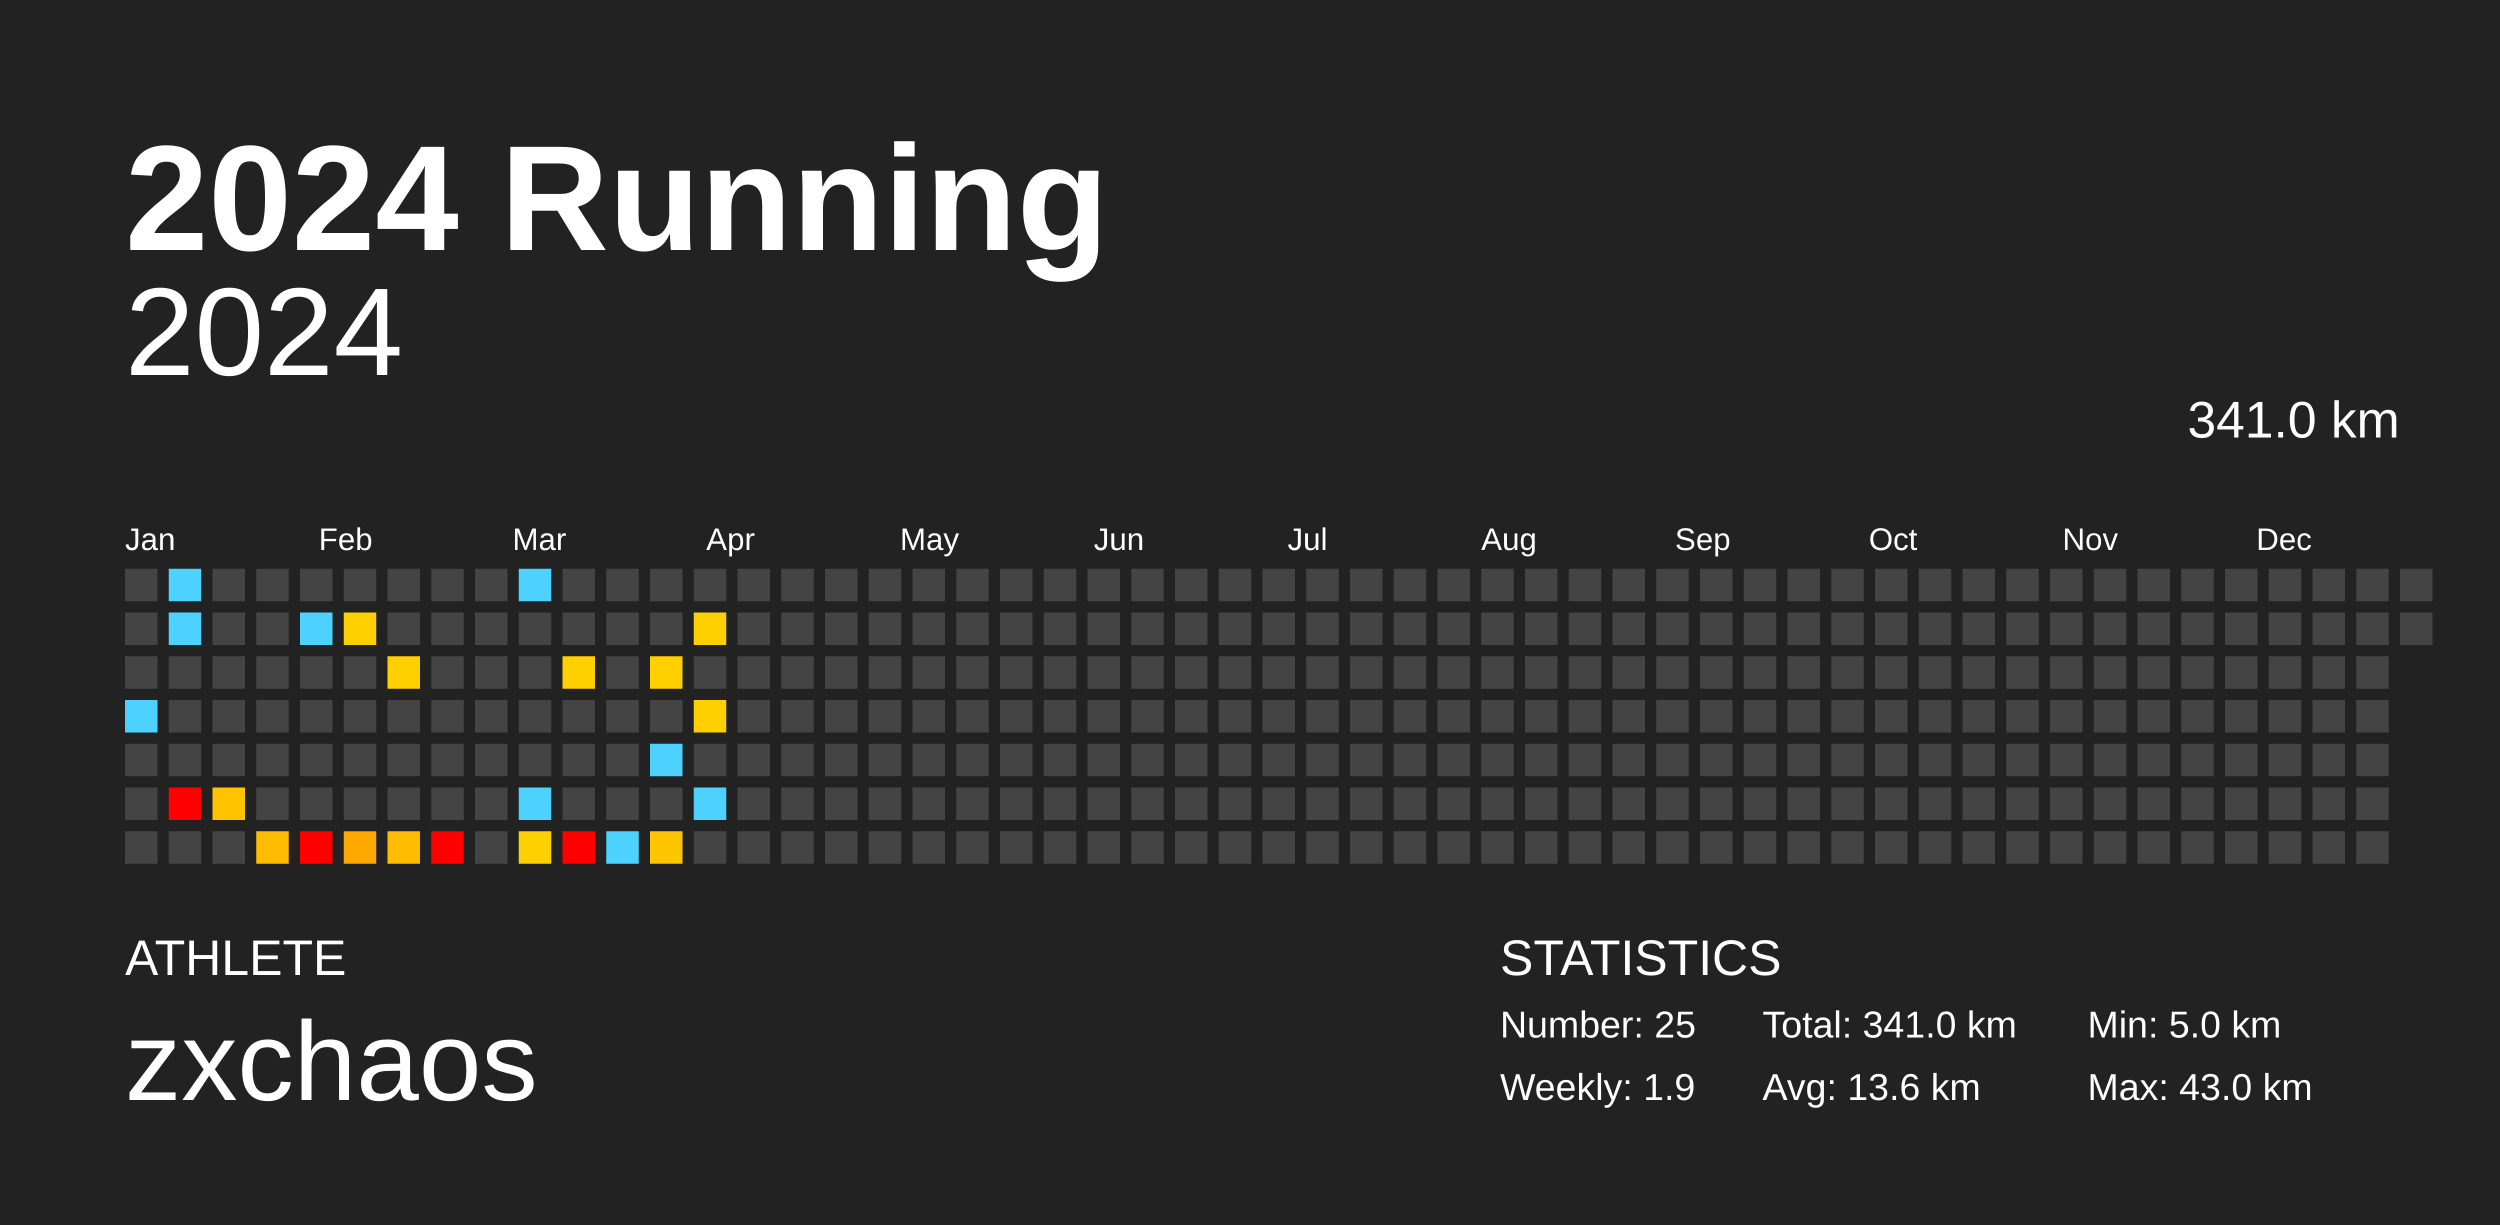
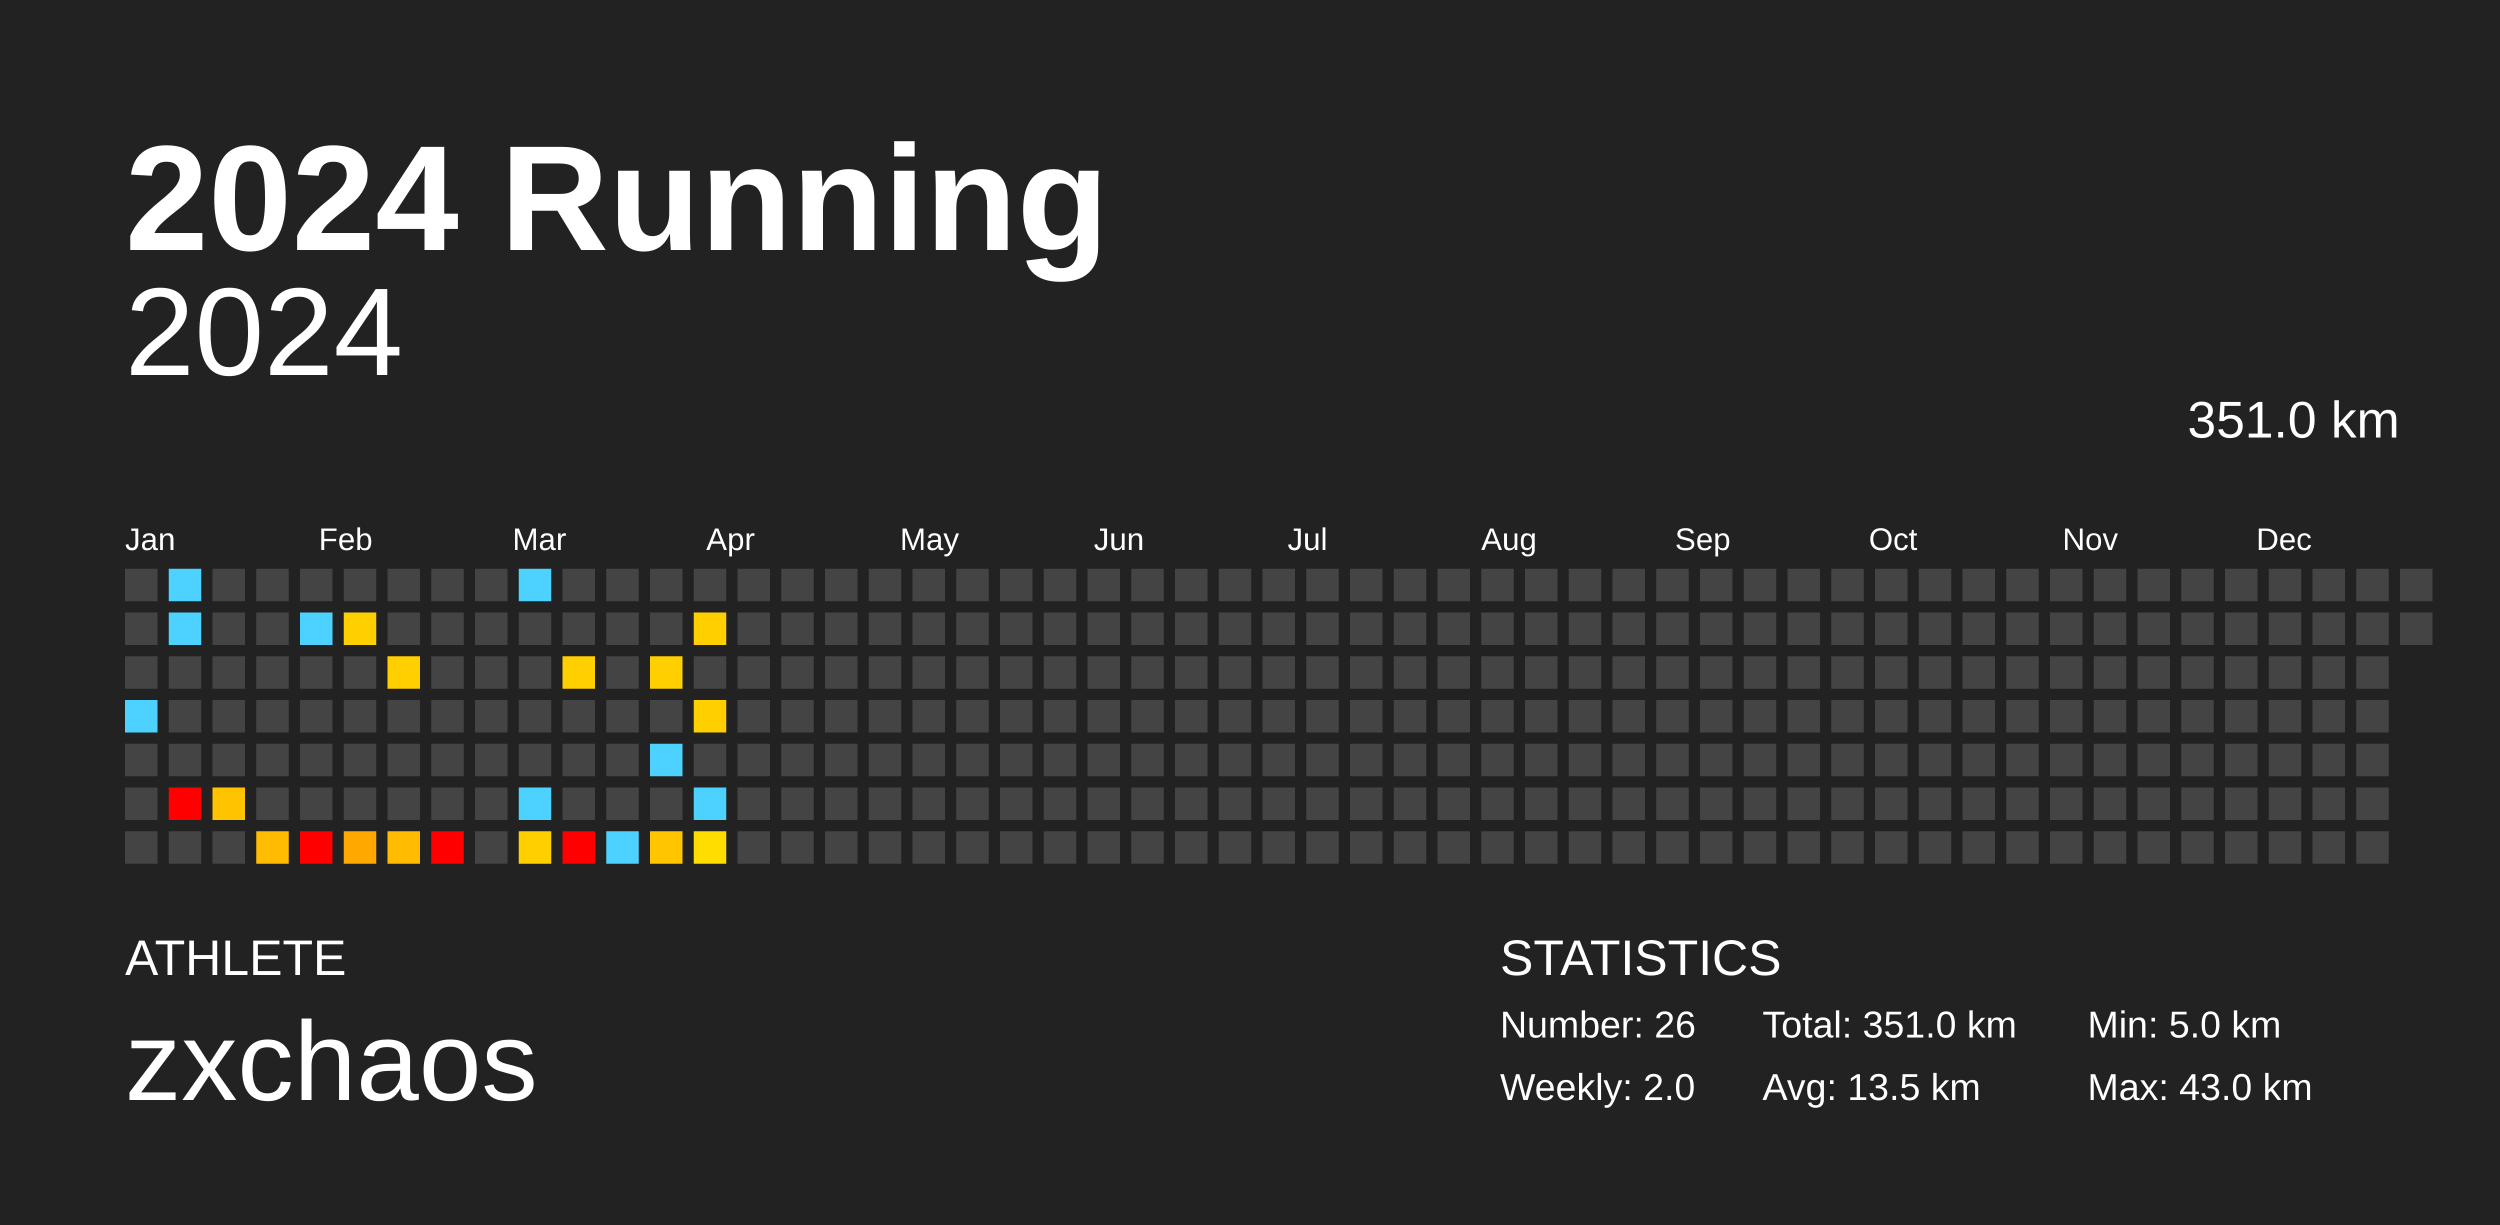
<svg xmlns="http://www.w3.org/2000/svg" baseProfile="full" height="98mm" version="1.1" viewBox="0,0,200,98" width="200mm">
  <defs />
  <rect fill="#222222" height="98" width="200" x="0" y="0" />
  <text fill="#FFFFFF" style="font-size:12px; font-family:Arial; font-weight:bold;" x="10" y="20">2024 Running</text>
  <text fill="#FFFFFF" style="font-size:4px; font-family:Arial" x="10" y="78">ATHLETE</text>
  <text fill="#FFFFFF" style="font-size:9px; font-family:Arial" x="10" y="88">zxchaos</text>
  <text fill="#FFFFFF" style="font-size:4px; font-family:Arial" x="120" y="78">STATISTICS</text>
-   <text fill="#FFFFFF" style="font-size:3px; font-family:Arial" x="120" y="83">Number: 25</text>
-   <text fill="#FFFFFF" style="font-size:3px; font-family:Arial" x="120" y="88">Weekly: 1.9</text>
-   <text fill="#FFFFFF" style="font-size:3px; font-family:Arial" x="141" y="83">Total: 341.0 km</text>
-   <text fill="#FFFFFF" style="font-size:3px; font-family:Arial" x="141" y="88">Avg: 13.6 km</text>
+   <text fill="#FFFFFF" style="font-size:3px; font-family:Arial" x="120" y="83">Number: 26</text>
+   <text fill="#FFFFFF" style="font-size:3px; font-family:Arial" x="120" y="88">Weekly: 2.0</text>
+   <text fill="#FFFFFF" style="font-size:3px; font-family:Arial" x="141" y="83">Total: 351.0 km</text>
+   <text fill="#FFFFFF" style="font-size:3px; font-family:Arial" x="141" y="88">Avg: 13.5 km</text>
  <text fill="#FFFFFF" style="font-size:3px; font-family:Arial" x="167" y="83">Min: 5.0 km</text>
  <text fill="#FFFFFF" style="font-size:3px; font-family:Arial" x="167" y="88">Max: 43.0 km</text>
  <text alignment-baseline="hanging" fill="#FFFFFF" style="font-size:10.0px; font-family:Arial;" x="10" y="30">2024</text>
-   <text alignment-baseline="hanging" fill="#FFFFFF" style="font-size:4.125px; font-family:Arial;" x="175" y="35">341.0 km</text>
+   <text alignment-baseline="hanging" fill="#FFFFFF" style="font-size:4.125px; font-family:Arial;" x="175" y="35">351.0 km</text>
  <text fill="#FFFFFF" style="font-size:2.5px; font-family:Arial" x="10.0" y="44">Jan</text>
  <text fill="#FFFFFF" style="font-size:2.5px; font-family:Arial" x="25.5" y="44">Feb</text>
  <text fill="#FFFFFF" style="font-size:2.5px; font-family:Arial" x="41.0" y="44">Mar</text>
  <text fill="#FFFFFF" style="font-size:2.5px; font-family:Arial" x="56.5" y="44">Apr</text>
  <text fill="#FFFFFF" style="font-size:2.5px; font-family:Arial" x="72.0" y="44">May</text>
  <text fill="#FFFFFF" style="font-size:2.5px; font-family:Arial" x="87.5" y="44">Jun</text>
  <text fill="#FFFFFF" style="font-size:2.5px; font-family:Arial" x="103.0" y="44">Jul</text>
  <text fill="#FFFFFF" style="font-size:2.5px; font-family:Arial" x="118.5" y="44">Aug</text>
  <text fill="#FFFFFF" style="font-size:2.5px; font-family:Arial" x="134.0" y="44">Sep</text>
  <text fill="#FFFFFF" style="font-size:2.5px; font-family:Arial" x="149.5" y="44">Oct</text>
  <text fill="#FFFFFF" style="font-size:2.5px; font-family:Arial" x="165.0" y="44">Nov</text>
  <text fill="#FFFFFF" style="font-size:2.5px; font-family:Arial" x="180.5" y="44">Dec</text>
  <rect fill="#444444" height="2.6" width="2.6" x="10.0" y="45.5" />
  <rect fill="#444444" height="2.6" width="2.6" x="10.0" y="49.0" />
  <rect fill="#444444" height="2.6" width="2.6" x="10.0" y="52.5" />
  <rect fill="#4dd2ff" height="2.6" width="2.6" x="10.0" y="56.0" />
  <rect fill="#444444" height="2.6" width="2.6" x="10.0" y="59.5" />
  <rect fill="#444444" height="2.6" width="2.6" x="10.0" y="63.0" />
  <rect fill="#444444" height="2.6" width="2.6" x="10.0" y="66.5" />
  <rect fill="#4dd2ff" height="2.6" width="2.6" x="13.5" y="45.5" />
  <rect fill="#4dd2ff" height="2.6" width="2.6" x="13.5" y="49.0" />
  <rect fill="#444444" height="2.6" width="2.6" x="13.5" y="52.5" />
  <rect fill="#444444" height="2.6" width="2.6" x="13.5" y="56.0" />
  <rect fill="#444444" height="2.6" width="2.6" x="13.5" y="59.5" />
  <rect fill="red" height="2.6" width="2.6" x="13.5" y="63.0" />
  <rect fill="#444444" height="2.6" width="2.6" x="13.5" y="66.5" />
  <rect fill="#444444" height="2.6" width="2.6" x="17.0" y="45.5" />
  <rect fill="#444444" height="2.6" width="2.6" x="17.0" y="49.0" />
  <rect fill="#444444" height="2.6" width="2.6" x="17.0" y="52.5" />
  <rect fill="#444444" height="2.6" width="2.6" x="17.0" y="56.0" />
  <rect fill="#444444" height="2.6" width="2.6" x="17.0" y="59.5" />
  <rect fill="#ffc300" height="2.6" width="2.6" x="17.0" y="63.0" />
  <rect fill="#444444" height="2.6" width="2.6" x="17.0" y="66.5" />
  <rect fill="#444444" height="2.6" width="2.6" x="20.5" y="45.5" />
  <rect fill="#444444" height="2.6" width="2.6" x="20.5" y="49.0" />
  <rect fill="#444444" height="2.6" width="2.6" x="20.5" y="52.5" />
  <rect fill="#444444" height="2.6" width="2.6" x="20.5" y="56.0" />
  <rect fill="#444444" height="2.6" width="2.6" x="20.5" y="59.5" />
  <rect fill="#444444" height="2.6" width="2.6" x="20.5" y="63.0" />
  <rect fill="#ffbc00" height="2.6" width="2.6" x="20.5" y="66.5" />
  <rect fill="#444444" height="2.6" width="2.6" x="24.0" y="45.5" />
  <rect fill="#4dd2ff" height="2.6" width="2.6" x="24.0" y="49.0" />
  <rect fill="#444444" height="2.6" width="2.6" x="24.0" y="52.5" />
  <rect fill="#444444" height="2.6" width="2.6" x="24.0" y="56.0" />
  <rect fill="#444444" height="2.6" width="2.6" x="24.0" y="59.5" />
  <rect fill="#444444" height="2.6" width="2.6" x="24.0" y="63.0" />
  <rect fill="red" height="2.6" width="2.6" x="24.0" y="66.5" />
  <rect fill="#444444" height="2.6" width="2.6" x="27.5" y="45.5" />
  <rect fill="#ffd000" height="2.6" width="2.6" x="27.5" y="49.0" />
  <rect fill="#444444" height="2.6" width="2.6" x="27.5" y="52.5" />
  <rect fill="#444444" height="2.6" width="2.6" x="27.5" y="56.0" />
  <rect fill="#444444" height="2.6" width="2.6" x="27.5" y="59.5" />
  <rect fill="#444444" height="2.6" width="2.6" x="27.5" y="63.0" />
  <rect fill="#ffa800" height="2.6" width="2.6" x="27.5" y="66.5" />
  <rect fill="#444444" height="2.6" width="2.6" x="31.0" y="45.5" />
  <rect fill="#444444" height="2.6" width="2.6" x="31.0" y="49.0" />
  <rect fill="#ffcf00" height="2.6" width="2.6" x="31.0" y="52.5" />
  <rect fill="#444444" height="2.6" width="2.6" x="31.0" y="56.0" />
  <rect fill="#444444" height="2.6" width="2.6" x="31.0" y="59.5" />
  <rect fill="#444444" height="2.6" width="2.6" x="31.0" y="63.0" />
  <rect fill="#ffbc00" height="2.6" width="2.6" x="31.0" y="66.5" />
  <rect fill="#444444" height="2.6" width="2.6" x="34.5" y="45.5" />
  <rect fill="#444444" height="2.6" width="2.6" x="34.5" y="49.0" />
  <rect fill="#444444" height="2.6" width="2.6" x="34.5" y="52.5" />
  <rect fill="#444444" height="2.6" width="2.6" x="34.5" y="56.0" />
  <rect fill="#444444" height="2.6" width="2.6" x="34.5" y="59.5" />
  <rect fill="#444444" height="2.6" width="2.6" x="34.5" y="63.0" />
  <rect fill="red" height="2.6" width="2.6" x="34.5" y="66.5" />
  <rect fill="#444444" height="2.6" width="2.6" x="38.0" y="45.5" />
  <rect fill="#444444" height="2.6" width="2.6" x="38.0" y="49.0" />
  <rect fill="#444444" height="2.6" width="2.6" x="38.0" y="52.5" />
  <rect fill="#444444" height="2.6" width="2.6" x="38.0" y="56.0" />
  <rect fill="#444444" height="2.6" width="2.6" x="38.0" y="59.5" />
  <rect fill="#444444" height="2.6" width="2.6" x="38.0" y="63.0" />
  <rect fill="#444444" height="2.6" width="2.6" x="38.0" y="66.5" />
  <rect fill="#4dd2ff" height="2.6" width="2.6" x="41.5" y="45.5" />
  <rect fill="#444444" height="2.6" width="2.6" x="41.5" y="49.0" />
  <rect fill="#444444" height="2.6" width="2.6" x="41.5" y="52.5" />
  <rect fill="#444444" height="2.6" width="2.6" x="41.5" y="56.0" />
  <rect fill="#444444" height="2.6" width="2.6" x="41.5" y="59.5" />
  <rect fill="#4dd2ff" height="2.6" width="2.6" x="41.5" y="63.0" />
  <rect fill="#ffd000" height="2.6" width="2.6" x="41.5" y="66.5" />
  <rect fill="#444444" height="2.6" width="2.6" x="45.0" y="45.5" />
  <rect fill="#444444" height="2.6" width="2.6" x="45.0" y="49.0" />
  <rect fill="#ffcf00" height="2.6" width="2.6" x="45.0" y="52.5" />
  <rect fill="#444444" height="2.6" width="2.6" x="45.0" y="56.0" />
  <rect fill="#444444" height="2.6" width="2.6" x="45.0" y="59.5" />
  <rect fill="#444444" height="2.6" width="2.6" x="45.0" y="63.0" />
  <rect fill="red" height="2.6" width="2.6" x="45.0" y="66.5" />
  <rect fill="#444444" height="2.6" width="2.6" x="48.5" y="45.5" />
  <rect fill="#444444" height="2.6" width="2.6" x="48.5" y="49.0" />
  <rect fill="#444444" height="2.6" width="2.6" x="48.5" y="52.5" />
  <rect fill="#444444" height="2.6" width="2.6" x="48.5" y="56.0" />
  <rect fill="#444444" height="2.6" width="2.6" x="48.5" y="59.5" />
  <rect fill="#444444" height="2.6" width="2.6" x="48.5" y="63.0" />
  <rect fill="#4dd2ff" height="2.6" width="2.6" x="48.5" y="66.5" />
  <rect fill="#444444" height="2.6" width="2.6" x="52.0" y="45.5" />
  <rect fill="#444444" height="2.6" width="2.6" x="52.0" y="49.0" />
  <rect fill="#ffcf00" height="2.6" width="2.6" x="52.0" y="52.5" />
  <rect fill="#444444" height="2.6" width="2.6" x="52.0" y="56.0" />
  <rect fill="#4dd2ff" height="2.6" width="2.6" x="52.0" y="59.5" />
  <rect fill="#444444" height="2.6" width="2.6" x="52.0" y="63.0" />
  <rect fill="#ffc600" height="2.6" width="2.6" x="52.0" y="66.5" />
  <rect fill="#444444" height="2.6" width="2.6" x="55.5" y="45.5" />
  <rect fill="#ffcf00" height="2.6" width="2.6" x="55.5" y="49.0" />
  <rect fill="#444444" height="2.6" width="2.6" x="55.5" y="52.5" />
  <rect fill="#ffcf00" height="2.6" width="2.6" x="55.5" y="56.0" />
  <rect fill="#444444" height="2.6" width="2.6" x="55.5" y="59.5" />
  <rect fill="#4dd2ff" height="2.6" width="2.6" x="55.5" y="63.0" />
-   <rect fill="#444444" height="2.6" width="2.6" x="55.5" y="66.5" />
+   <rect fill="#ffdd00" height="2.6" width="2.6" x="55.5" y="66.5" />
  <rect fill="#444444" height="2.6" width="2.6" x="59.0" y="45.5" />
  <rect fill="#444444" height="2.6" width="2.6" x="59.0" y="49.0" />
  <rect fill="#444444" height="2.6" width="2.6" x="59.0" y="52.5" />
  <rect fill="#444444" height="2.6" width="2.6" x="59.0" y="56.0" />
  <rect fill="#444444" height="2.6" width="2.6" x="59.0" y="59.5" />
  <rect fill="#444444" height="2.6" width="2.6" x="59.0" y="63.0" />
  <rect fill="#444444" height="2.6" width="2.6" x="59.0" y="66.5" />
  <rect fill="#444444" height="2.6" width="2.6" x="62.5" y="45.5" />
  <rect fill="#444444" height="2.6" width="2.6" x="62.5" y="49.0" />
  <rect fill="#444444" height="2.6" width="2.6" x="62.5" y="52.5" />
  <rect fill="#444444" height="2.6" width="2.6" x="62.5" y="56.0" />
  <rect fill="#444444" height="2.6" width="2.6" x="62.5" y="59.5" />
  <rect fill="#444444" height="2.6" width="2.6" x="62.5" y="63.0" />
  <rect fill="#444444" height="2.6" width="2.6" x="62.5" y="66.5" />
  <rect fill="#444444" height="2.6" width="2.6" x="66.0" y="45.5" />
  <rect fill="#444444" height="2.6" width="2.6" x="66.0" y="49.0" />
  <rect fill="#444444" height="2.6" width="2.6" x="66.0" y="52.5" />
  <rect fill="#444444" height="2.6" width="2.6" x="66.0" y="56.0" />
  <rect fill="#444444" height="2.6" width="2.6" x="66.0" y="59.5" />
  <rect fill="#444444" height="2.6" width="2.6" x="66.0" y="63.0" />
  <rect fill="#444444" height="2.6" width="2.6" x="66.0" y="66.5" />
  <rect fill="#444444" height="2.6" width="2.6" x="69.5" y="45.5" />
  <rect fill="#444444" height="2.6" width="2.6" x="69.5" y="49.0" />
  <rect fill="#444444" height="2.6" width="2.6" x="69.5" y="52.5" />
  <rect fill="#444444" height="2.6" width="2.6" x="69.5" y="56.0" />
  <rect fill="#444444" height="2.6" width="2.6" x="69.5" y="59.5" />
  <rect fill="#444444" height="2.6" width="2.6" x="69.5" y="63.0" />
  <rect fill="#444444" height="2.6" width="2.6" x="69.5" y="66.5" />
  <rect fill="#444444" height="2.6" width="2.6" x="73.0" y="45.5" />
  <rect fill="#444444" height="2.6" width="2.6" x="73.0" y="49.0" />
  <rect fill="#444444" height="2.6" width="2.6" x="73.0" y="52.5" />
  <rect fill="#444444" height="2.6" width="2.6" x="73.0" y="56.0" />
  <rect fill="#444444" height="2.6" width="2.6" x="73.0" y="59.5" />
  <rect fill="#444444" height="2.6" width="2.6" x="73.0" y="63.0" />
  <rect fill="#444444" height="2.6" width="2.6" x="73.0" y="66.5" />
  <rect fill="#444444" height="2.6" width="2.6" x="76.5" y="45.5" />
  <rect fill="#444444" height="2.6" width="2.6" x="76.5" y="49.0" />
  <rect fill="#444444" height="2.6" width="2.6" x="76.5" y="52.5" />
  <rect fill="#444444" height="2.6" width="2.6" x="76.5" y="56.0" />
  <rect fill="#444444" height="2.6" width="2.6" x="76.5" y="59.5" />
  <rect fill="#444444" height="2.6" width="2.6" x="76.5" y="63.0" />
  <rect fill="#444444" height="2.6" width="2.6" x="76.5" y="66.5" />
  <rect fill="#444444" height="2.6" width="2.6" x="80.0" y="45.5" />
  <rect fill="#444444" height="2.6" width="2.6" x="80.0" y="49.0" />
  <rect fill="#444444" height="2.6" width="2.6" x="80.0" y="52.5" />
  <rect fill="#444444" height="2.6" width="2.6" x="80.0" y="56.0" />
  <rect fill="#444444" height="2.6" width="2.6" x="80.0" y="59.5" />
  <rect fill="#444444" height="2.6" width="2.6" x="80.0" y="63.0" />
  <rect fill="#444444" height="2.6" width="2.6" x="80.0" y="66.5" />
  <rect fill="#444444" height="2.6" width="2.6" x="83.5" y="45.5" />
  <rect fill="#444444" height="2.6" width="2.6" x="83.5" y="49.0" />
  <rect fill="#444444" height="2.6" width="2.6" x="83.5" y="52.5" />
  <rect fill="#444444" height="2.6" width="2.6" x="83.5" y="56.0" />
  <rect fill="#444444" height="2.6" width="2.6" x="83.5" y="59.5" />
  <rect fill="#444444" height="2.6" width="2.6" x="83.5" y="63.0" />
  <rect fill="#444444" height="2.6" width="2.6" x="83.5" y="66.5" />
  <rect fill="#444444" height="2.6" width="2.6" x="87.0" y="45.5" />
  <rect fill="#444444" height="2.6" width="2.6" x="87.0" y="49.0" />
  <rect fill="#444444" height="2.6" width="2.6" x="87.0" y="52.5" />
  <rect fill="#444444" height="2.6" width="2.6" x="87.0" y="56.0" />
  <rect fill="#444444" height="2.6" width="2.6" x="87.0" y="59.5" />
  <rect fill="#444444" height="2.6" width="2.6" x="87.0" y="63.0" />
  <rect fill="#444444" height="2.6" width="2.6" x="87.0" y="66.5" />
  <rect fill="#444444" height="2.6" width="2.6" x="90.5" y="45.5" />
  <rect fill="#444444" height="2.6" width="2.6" x="90.5" y="49.0" />
  <rect fill="#444444" height="2.6" width="2.6" x="90.5" y="52.5" />
  <rect fill="#444444" height="2.6" width="2.6" x="90.5" y="56.0" />
  <rect fill="#444444" height="2.6" width="2.6" x="90.5" y="59.5" />
  <rect fill="#444444" height="2.6" width="2.6" x="90.5" y="63.0" />
  <rect fill="#444444" height="2.6" width="2.6" x="90.5" y="66.5" />
  <rect fill="#444444" height="2.6" width="2.6" x="94.0" y="45.5" />
  <rect fill="#444444" height="2.6" width="2.6" x="94.0" y="49.0" />
  <rect fill="#444444" height="2.6" width="2.6" x="94.0" y="52.5" />
  <rect fill="#444444" height="2.6" width="2.6" x="94.0" y="56.0" />
  <rect fill="#444444" height="2.6" width="2.6" x="94.0" y="59.5" />
  <rect fill="#444444" height="2.6" width="2.6" x="94.0" y="63.0" />
  <rect fill="#444444" height="2.6" width="2.6" x="94.0" y="66.5" />
  <rect fill="#444444" height="2.6" width="2.6" x="97.5" y="45.5" />
  <rect fill="#444444" height="2.6" width="2.6" x="97.5" y="49.0" />
  <rect fill="#444444" height="2.6" width="2.6" x="97.5" y="52.5" />
  <rect fill="#444444" height="2.6" width="2.6" x="97.5" y="56.0" />
  <rect fill="#444444" height="2.6" width="2.6" x="97.5" y="59.5" />
  <rect fill="#444444" height="2.6" width="2.6" x="97.5" y="63.0" />
  <rect fill="#444444" height="2.6" width="2.6" x="97.5" y="66.5" />
  <rect fill="#444444" height="2.6" width="2.6" x="101.0" y="45.5" />
  <rect fill="#444444" height="2.6" width="2.6" x="101.0" y="49.0" />
  <rect fill="#444444" height="2.6" width="2.6" x="101.0" y="52.5" />
  <rect fill="#444444" height="2.6" width="2.6" x="101.0" y="56.0" />
  <rect fill="#444444" height="2.6" width="2.6" x="101.0" y="59.5" />
  <rect fill="#444444" height="2.6" width="2.6" x="101.0" y="63.0" />
  <rect fill="#444444" height="2.6" width="2.6" x="101.0" y="66.5" />
  <rect fill="#444444" height="2.6" width="2.6" x="104.5" y="45.5" />
  <rect fill="#444444" height="2.6" width="2.6" x="104.5" y="49.0" />
  <rect fill="#444444" height="2.6" width="2.6" x="104.5" y="52.5" />
  <rect fill="#444444" height="2.6" width="2.6" x="104.5" y="56.0" />
  <rect fill="#444444" height="2.6" width="2.6" x="104.5" y="59.5" />
  <rect fill="#444444" height="2.6" width="2.6" x="104.5" y="63.0" />
  <rect fill="#444444" height="2.6" width="2.6" x="104.5" y="66.5" />
  <rect fill="#444444" height="2.6" width="2.6" x="108.0" y="45.5" />
  <rect fill="#444444" height="2.6" width="2.6" x="108.0" y="49.0" />
  <rect fill="#444444" height="2.6" width="2.6" x="108.0" y="52.5" />
  <rect fill="#444444" height="2.6" width="2.6" x="108.0" y="56.0" />
  <rect fill="#444444" height="2.6" width="2.6" x="108.0" y="59.5" />
  <rect fill="#444444" height="2.6" width="2.6" x="108.0" y="63.0" />
  <rect fill="#444444" height="2.6" width="2.6" x="108.0" y="66.5" />
  <rect fill="#444444" height="2.6" width="2.6" x="111.5" y="45.5" />
  <rect fill="#444444" height="2.6" width="2.6" x="111.5" y="49.0" />
  <rect fill="#444444" height="2.6" width="2.6" x="111.5" y="52.5" />
  <rect fill="#444444" height="2.6" width="2.6" x="111.5" y="56.0" />
  <rect fill="#444444" height="2.6" width="2.6" x="111.5" y="59.5" />
  <rect fill="#444444" height="2.6" width="2.6" x="111.5" y="63.0" />
  <rect fill="#444444" height="2.6" width="2.6" x="111.5" y="66.5" />
  <rect fill="#444444" height="2.6" width="2.6" x="115.0" y="45.5" />
  <rect fill="#444444" height="2.6" width="2.6" x="115.0" y="49.0" />
  <rect fill="#444444" height="2.6" width="2.6" x="115.0" y="52.5" />
  <rect fill="#444444" height="2.6" width="2.6" x="115.0" y="56.0" />
  <rect fill="#444444" height="2.6" width="2.6" x="115.0" y="59.5" />
  <rect fill="#444444" height="2.6" width="2.6" x="115.0" y="63.0" />
  <rect fill="#444444" height="2.6" width="2.6" x="115.0" y="66.5" />
  <rect fill="#444444" height="2.6" width="2.6" x="118.5" y="45.5" />
  <rect fill="#444444" height="2.6" width="2.6" x="118.5" y="49.0" />
  <rect fill="#444444" height="2.6" width="2.6" x="118.5" y="52.5" />
  <rect fill="#444444" height="2.6" width="2.6" x="118.5" y="56.0" />
  <rect fill="#444444" height="2.6" width="2.6" x="118.5" y="59.5" />
  <rect fill="#444444" height="2.6" width="2.6" x="118.5" y="63.0" />
  <rect fill="#444444" height="2.6" width="2.6" x="118.5" y="66.5" />
  <rect fill="#444444" height="2.6" width="2.6" x="122.0" y="45.5" />
  <rect fill="#444444" height="2.6" width="2.6" x="122.0" y="49.0" />
  <rect fill="#444444" height="2.6" width="2.6" x="122.0" y="52.5" />
  <rect fill="#444444" height="2.6" width="2.6" x="122.0" y="56.0" />
  <rect fill="#444444" height="2.6" width="2.6" x="122.0" y="59.5" />
  <rect fill="#444444" height="2.6" width="2.6" x="122.0" y="63.0" />
  <rect fill="#444444" height="2.6" width="2.6" x="122.0" y="66.5" />
  <rect fill="#444444" height="2.6" width="2.6" x="125.5" y="45.5" />
  <rect fill="#444444" height="2.6" width="2.6" x="125.5" y="49.0" />
  <rect fill="#444444" height="2.6" width="2.6" x="125.5" y="52.5" />
  <rect fill="#444444" height="2.6" width="2.6" x="125.5" y="56.0" />
  <rect fill="#444444" height="2.6" width="2.6" x="125.5" y="59.5" />
  <rect fill="#444444" height="2.6" width="2.6" x="125.5" y="63.0" />
  <rect fill="#444444" height="2.6" width="2.6" x="125.5" y="66.5" />
  <rect fill="#444444" height="2.6" width="2.6" x="129.0" y="45.5" />
  <rect fill="#444444" height="2.6" width="2.6" x="129.0" y="49.0" />
  <rect fill="#444444" height="2.6" width="2.6" x="129.0" y="52.5" />
  <rect fill="#444444" height="2.6" width="2.6" x="129.0" y="56.0" />
  <rect fill="#444444" height="2.6" width="2.6" x="129.0" y="59.5" />
  <rect fill="#444444" height="2.6" width="2.6" x="129.0" y="63.0" />
  <rect fill="#444444" height="2.6" width="2.6" x="129.0" y="66.5" />
  <rect fill="#444444" height="2.6" width="2.6" x="132.5" y="45.5" />
  <rect fill="#444444" height="2.6" width="2.6" x="132.5" y="49.0" />
  <rect fill="#444444" height="2.6" width="2.6" x="132.5" y="52.5" />
  <rect fill="#444444" height="2.6" width="2.6" x="132.5" y="56.0" />
  <rect fill="#444444" height="2.6" width="2.6" x="132.5" y="59.5" />
  <rect fill="#444444" height="2.6" width="2.6" x="132.5" y="63.0" />
  <rect fill="#444444" height="2.6" width="2.6" x="132.5" y="66.5" />
  <rect fill="#444444" height="2.6" width="2.6" x="136.0" y="45.5" />
  <rect fill="#444444" height="2.6" width="2.6" x="136.0" y="49.0" />
  <rect fill="#444444" height="2.6" width="2.6" x="136.0" y="52.5" />
  <rect fill="#444444" height="2.6" width="2.6" x="136.0" y="56.0" />
  <rect fill="#444444" height="2.6" width="2.6" x="136.0" y="59.5" />
  <rect fill="#444444" height="2.6" width="2.6" x="136.0" y="63.0" />
  <rect fill="#444444" height="2.6" width="2.6" x="136.0" y="66.5" />
  <rect fill="#444444" height="2.6" width="2.6" x="139.5" y="45.5" />
  <rect fill="#444444" height="2.6" width="2.6" x="139.5" y="49.0" />
  <rect fill="#444444" height="2.6" width="2.6" x="139.5" y="52.5" />
  <rect fill="#444444" height="2.6" width="2.6" x="139.5" y="56.0" />
  <rect fill="#444444" height="2.6" width="2.6" x="139.5" y="59.5" />
  <rect fill="#444444" height="2.6" width="2.6" x="139.5" y="63.0" />
  <rect fill="#444444" height="2.6" width="2.6" x="139.5" y="66.5" />
  <rect fill="#444444" height="2.6" width="2.6" x="143.0" y="45.5" />
  <rect fill="#444444" height="2.6" width="2.6" x="143.0" y="49.0" />
  <rect fill="#444444" height="2.6" width="2.6" x="143.0" y="52.5" />
  <rect fill="#444444" height="2.6" width="2.6" x="143.0" y="56.0" />
  <rect fill="#444444" height="2.6" width="2.6" x="143.0" y="59.5" />
  <rect fill="#444444" height="2.6" width="2.6" x="143.0" y="63.0" />
  <rect fill="#444444" height="2.6" width="2.6" x="143.0" y="66.5" />
  <rect fill="#444444" height="2.6" width="2.6" x="146.5" y="45.5" />
  <rect fill="#444444" height="2.6" width="2.6" x="146.5" y="49.0" />
  <rect fill="#444444" height="2.6" width="2.6" x="146.5" y="52.5" />
  <rect fill="#444444" height="2.6" width="2.6" x="146.5" y="56.0" />
  <rect fill="#444444" height="2.6" width="2.6" x="146.5" y="59.5" />
  <rect fill="#444444" height="2.6" width="2.6" x="146.5" y="63.0" />
  <rect fill="#444444" height="2.6" width="2.6" x="146.5" y="66.5" />
  <rect fill="#444444" height="2.6" width="2.6" x="150.0" y="45.5" />
  <rect fill="#444444" height="2.6" width="2.6" x="150.0" y="49.0" />
  <rect fill="#444444" height="2.6" width="2.6" x="150.0" y="52.5" />
  <rect fill="#444444" height="2.6" width="2.6" x="150.0" y="56.0" />
  <rect fill="#444444" height="2.6" width="2.6" x="150.0" y="59.5" />
  <rect fill="#444444" height="2.6" width="2.6" x="150.0" y="63.0" />
  <rect fill="#444444" height="2.6" width="2.6" x="150.0" y="66.5" />
  <rect fill="#444444" height="2.6" width="2.6" x="153.5" y="45.5" />
  <rect fill="#444444" height="2.6" width="2.6" x="153.5" y="49.0" />
  <rect fill="#444444" height="2.6" width="2.6" x="153.5" y="52.5" />
  <rect fill="#444444" height="2.6" width="2.6" x="153.5" y="56.0" />
  <rect fill="#444444" height="2.6" width="2.6" x="153.5" y="59.5" />
  <rect fill="#444444" height="2.6" width="2.6" x="153.5" y="63.0" />
  <rect fill="#444444" height="2.6" width="2.6" x="153.5" y="66.5" />
  <rect fill="#444444" height="2.6" width="2.6" x="157.0" y="45.5" />
  <rect fill="#444444" height="2.6" width="2.6" x="157.0" y="49.0" />
  <rect fill="#444444" height="2.6" width="2.6" x="157.0" y="52.5" />
  <rect fill="#444444" height="2.6" width="2.6" x="157.0" y="56.0" />
  <rect fill="#444444" height="2.6" width="2.6" x="157.0" y="59.5" />
  <rect fill="#444444" height="2.6" width="2.6" x="157.0" y="63.0" />
  <rect fill="#444444" height="2.6" width="2.6" x="157.0" y="66.5" />
  <rect fill="#444444" height="2.6" width="2.6" x="160.5" y="45.5" />
  <rect fill="#444444" height="2.6" width="2.6" x="160.5" y="49.0" />
  <rect fill="#444444" height="2.6" width="2.6" x="160.5" y="52.5" />
  <rect fill="#444444" height="2.6" width="2.6" x="160.5" y="56.0" />
  <rect fill="#444444" height="2.6" width="2.6" x="160.5" y="59.5" />
  <rect fill="#444444" height="2.6" width="2.6" x="160.5" y="63.0" />
  <rect fill="#444444" height="2.6" width="2.6" x="160.5" y="66.5" />
  <rect fill="#444444" height="2.6" width="2.6" x="164.0" y="45.5" />
  <rect fill="#444444" height="2.6" width="2.6" x="164.0" y="49.0" />
  <rect fill="#444444" height="2.6" width="2.6" x="164.0" y="52.5" />
  <rect fill="#444444" height="2.6" width="2.6" x="164.0" y="56.0" />
  <rect fill="#444444" height="2.6" width="2.6" x="164.0" y="59.5" />
  <rect fill="#444444" height="2.6" width="2.6" x="164.0" y="63.0" />
  <rect fill="#444444" height="2.6" width="2.6" x="164.0" y="66.5" />
  <rect fill="#444444" height="2.6" width="2.6" x="167.5" y="45.5" />
  <rect fill="#444444" height="2.6" width="2.6" x="167.5" y="49.0" />
  <rect fill="#444444" height="2.6" width="2.6" x="167.5" y="52.5" />
  <rect fill="#444444" height="2.6" width="2.6" x="167.5" y="56.0" />
  <rect fill="#444444" height="2.6" width="2.6" x="167.5" y="59.5" />
  <rect fill="#444444" height="2.6" width="2.6" x="167.5" y="63.0" />
  <rect fill="#444444" height="2.6" width="2.6" x="167.5" y="66.5" />
  <rect fill="#444444" height="2.6" width="2.6" x="171.0" y="45.5" />
  <rect fill="#444444" height="2.6" width="2.6" x="171.0" y="49.0" />
  <rect fill="#444444" height="2.6" width="2.6" x="171.0" y="52.5" />
  <rect fill="#444444" height="2.6" width="2.6" x="171.0" y="56.0" />
  <rect fill="#444444" height="2.6" width="2.6" x="171.0" y="59.5" />
  <rect fill="#444444" height="2.6" width="2.6" x="171.0" y="63.0" />
  <rect fill="#444444" height="2.6" width="2.6" x="171.0" y="66.5" />
  <rect fill="#444444" height="2.6" width="2.6" x="174.5" y="45.5" />
  <rect fill="#444444" height="2.6" width="2.6" x="174.5" y="49.0" />
  <rect fill="#444444" height="2.6" width="2.6" x="174.5" y="52.5" />
  <rect fill="#444444" height="2.6" width="2.6" x="174.5" y="56.0" />
  <rect fill="#444444" height="2.6" width="2.6" x="174.5" y="59.5" />
  <rect fill="#444444" height="2.6" width="2.6" x="174.5" y="63.0" />
  <rect fill="#444444" height="2.6" width="2.6" x="174.5" y="66.5" />
  <rect fill="#444444" height="2.6" width="2.6" x="178.0" y="45.5" />
  <rect fill="#444444" height="2.6" width="2.6" x="178.0" y="49.0" />
  <rect fill="#444444" height="2.6" width="2.6" x="178.0" y="52.5" />
  <rect fill="#444444" height="2.6" width="2.6" x="178.0" y="56.0" />
  <rect fill="#444444" height="2.6" width="2.6" x="178.0" y="59.5" />
  <rect fill="#444444" height="2.6" width="2.6" x="178.0" y="63.0" />
  <rect fill="#444444" height="2.6" width="2.6" x="178.0" y="66.5" />
  <rect fill="#444444" height="2.6" width="2.6" x="181.5" y="45.5" />
  <rect fill="#444444" height="2.6" width="2.6" x="181.5" y="49.0" />
  <rect fill="#444444" height="2.6" width="2.6" x="181.5" y="52.5" />
  <rect fill="#444444" height="2.6" width="2.6" x="181.5" y="56.0" />
  <rect fill="#444444" height="2.6" width="2.6" x="181.5" y="59.5" />
  <rect fill="#444444" height="2.6" width="2.6" x="181.5" y="63.0" />
  <rect fill="#444444" height="2.6" width="2.6" x="181.5" y="66.5" />
  <rect fill="#444444" height="2.6" width="2.6" x="185.0" y="45.5" />
  <rect fill="#444444" height="2.6" width="2.6" x="185.0" y="49.0" />
  <rect fill="#444444" height="2.6" width="2.6" x="185.0" y="52.5" />
  <rect fill="#444444" height="2.6" width="2.6" x="185.0" y="56.0" />
  <rect fill="#444444" height="2.6" width="2.6" x="185.0" y="59.5" />
  <rect fill="#444444" height="2.6" width="2.6" x="185.0" y="63.0" />
  <rect fill="#444444" height="2.6" width="2.6" x="185.0" y="66.5" />
  <rect fill="#444444" height="2.6" width="2.6" x="188.5" y="45.5" />
  <rect fill="#444444" height="2.6" width="2.6" x="188.5" y="49.0" />
  <rect fill="#444444" height="2.6" width="2.6" x="188.5" y="52.5" />
  <rect fill="#444444" height="2.6" width="2.6" x="188.5" y="56.0" />
  <rect fill="#444444" height="2.6" width="2.6" x="188.5" y="59.5" />
  <rect fill="#444444" height="2.6" width="2.6" x="188.5" y="63.0" />
  <rect fill="#444444" height="2.6" width="2.6" x="188.5" y="66.5" />
  <rect fill="#444444" height="2.6" width="2.6" x="192.0" y="45.5" />
  <rect fill="#444444" height="2.6" width="2.6" x="192.0" y="49.0" />
</svg>
